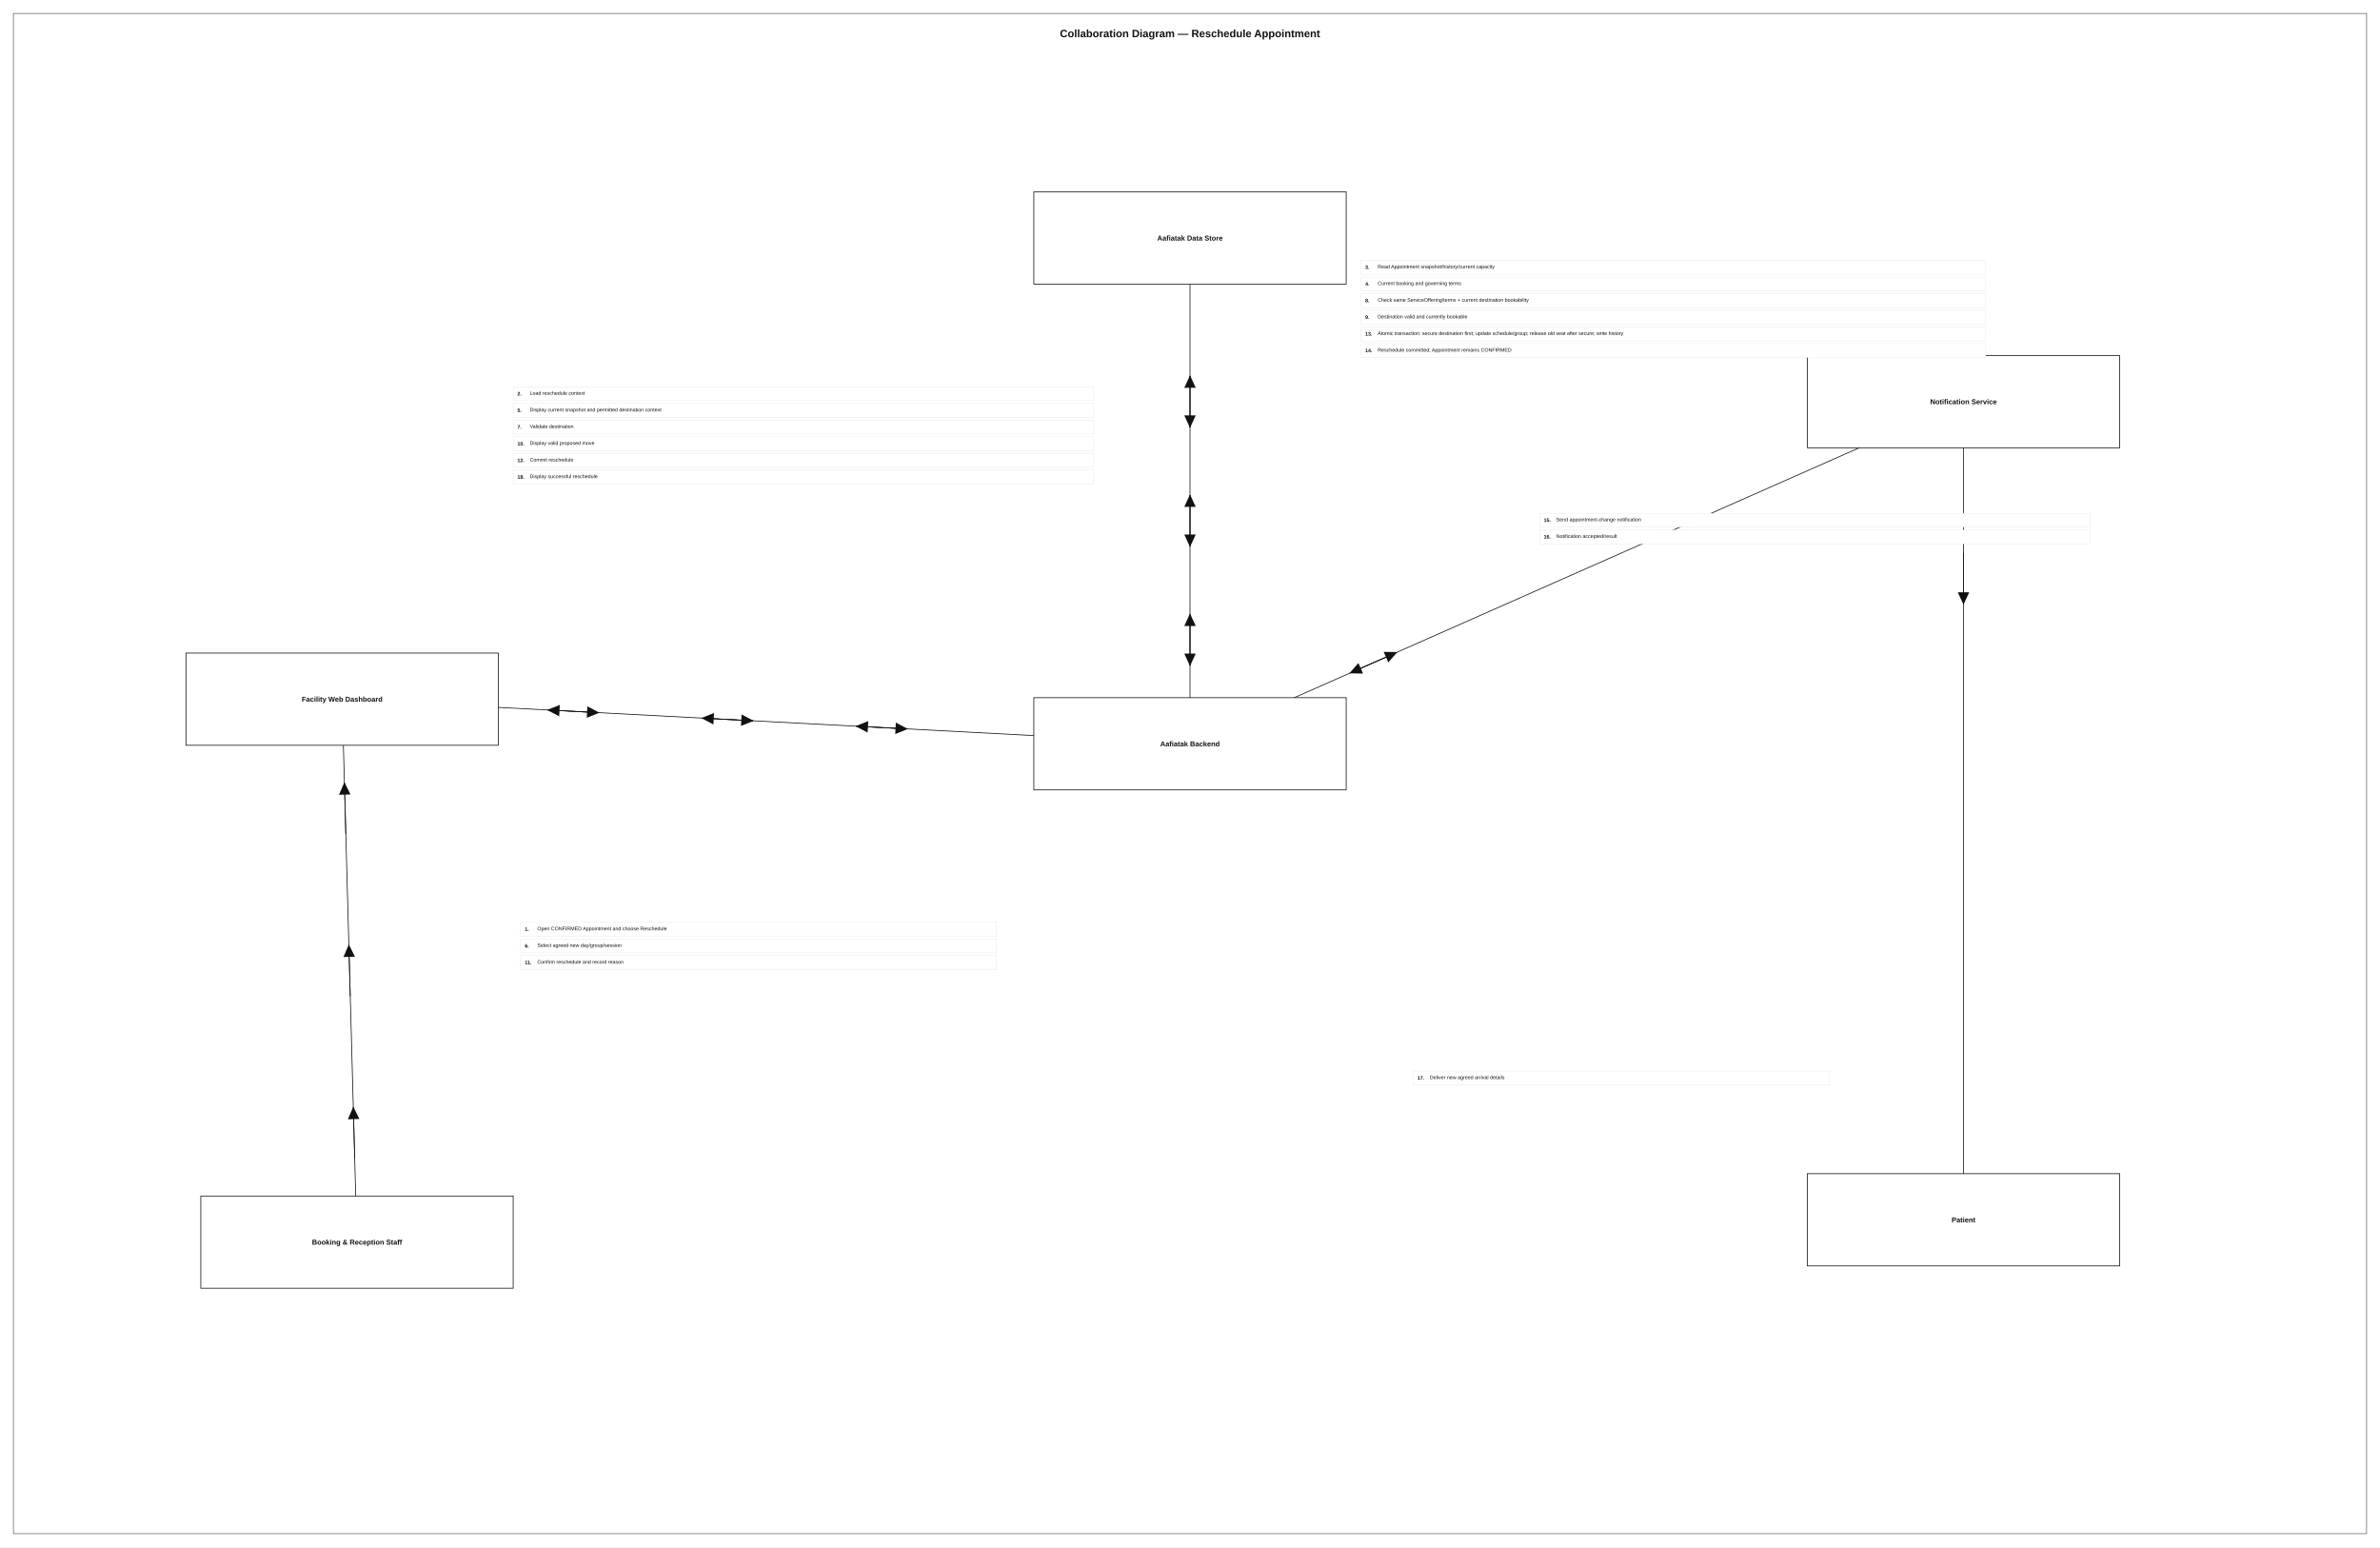
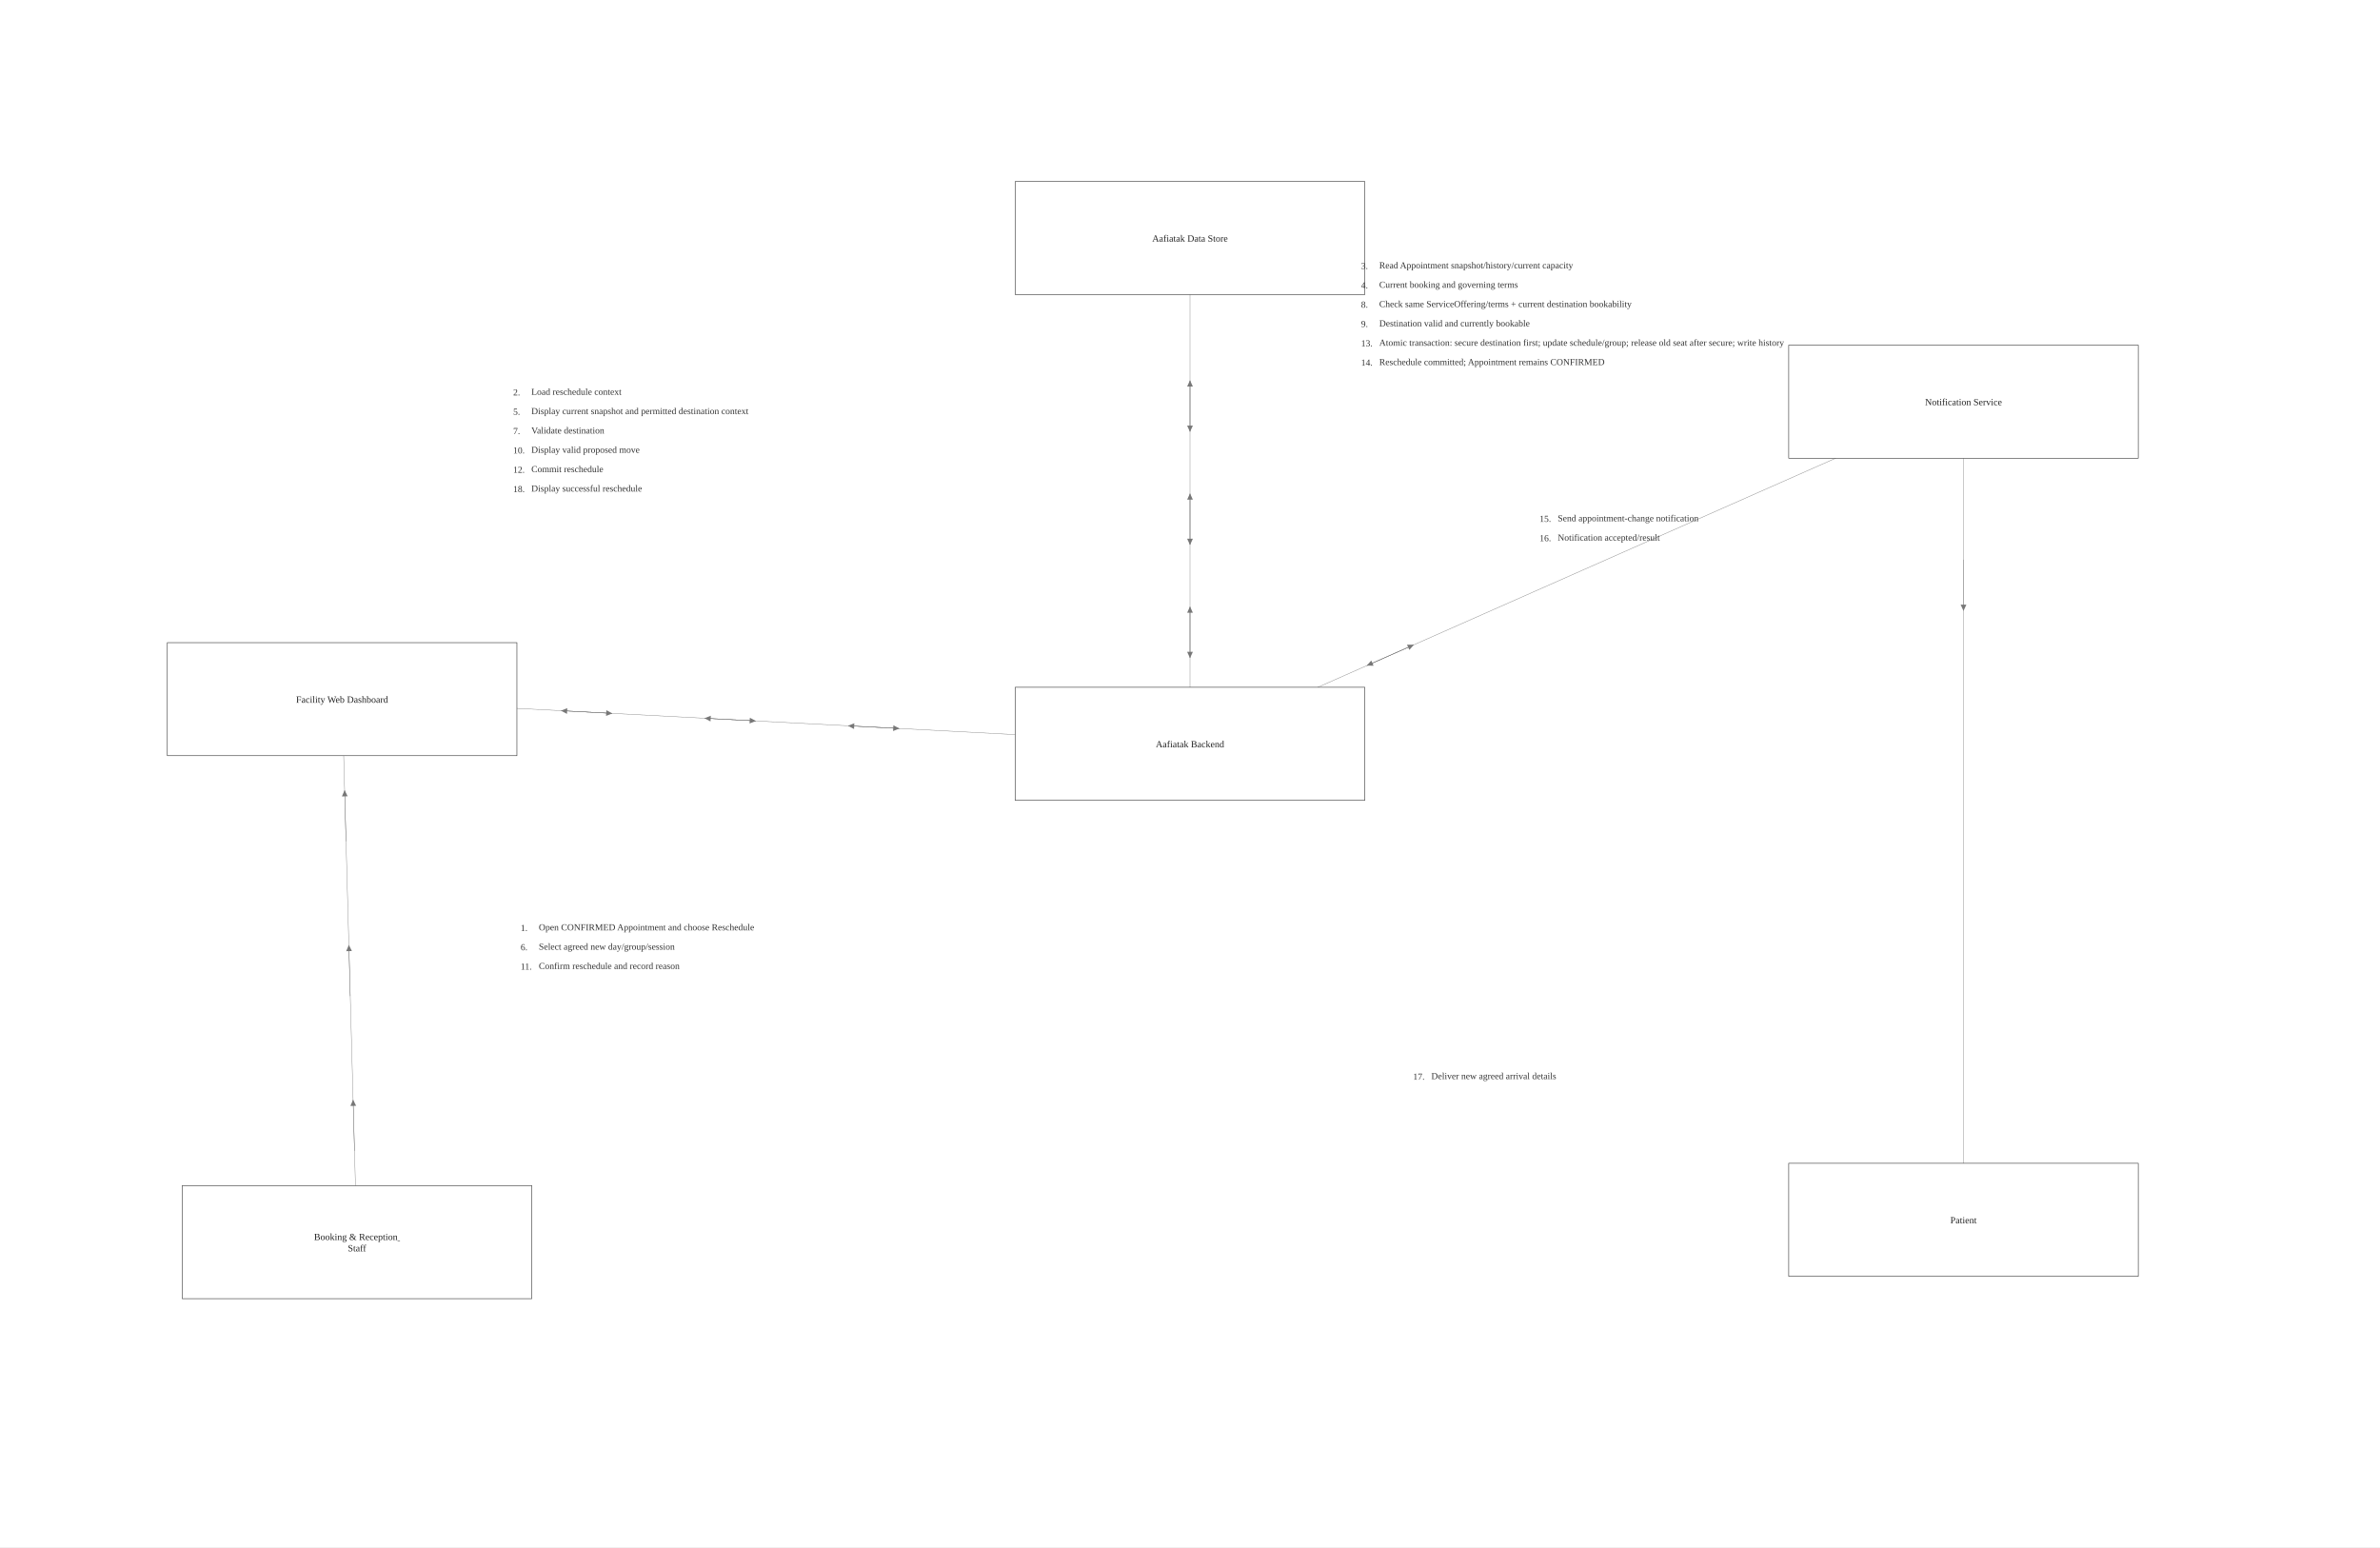
<svg xmlns="http://www.w3.org/2000/svg" width="8192" height="5325" viewBox="0 0 16000 10400" role="img" aria-labelledby="diagram-title diagram-description">
  <defs>
    <style>
-       .page { fill:#FFFFFF; } .page-border { fill:none; stroke:#111111; stroke-width:3; }
-       .participant-box { fill:#FFFFFF; stroke:#111111; stroke-width:5; }
-       .participant-name { font-family:Arial,sans-serif; font-size:48px; font-weight:700; fill:#111111; }
-       .structural-link-line { stroke:#111111; stroke-width:5; fill:none; stroke-linecap:round; }
-       .message-arrow { stroke:#111111; stroke-width:5; fill:none; stroke-linecap:round; }
-       .self-message-self { stroke:#111111; stroke-width:5; fill:none; stroke-linejoin:round; }
-       .message-background { fill:#FFFFFF; fill-opacity:.985; stroke:#D0D0D0; stroke-width:1.5; }
-       .message-number { font-family:Arial,sans-serif; font-size:34px; font-weight:700; fill:#111111; }
-       .message-label { font-family:Arial,sans-serif; font-size:34px; font-weight:500; fill:#111111; }
-       .page-title { font-family:Arial,sans-serif; font-size:72px; font-weight:700; fill:#111111; }
+       .page { fill:#FFFFFF; }
+       .participant-box { fill:#FFFFFF; stroke:#222222; stroke-width:3.5; }
+       .participant-name { font-family:"Times New Roman",serif; font-size:64px; font-weight:400; text-decoration:underline; fill:#222222; }
+       .structural-link-line { stroke:#777777; stroke-width:2.5; fill:none; stroke-linecap:round; }
+       .message-arrow { stroke:#777777; stroke-width:2.5; fill:none; stroke-linecap:round; }
+       .self-message-self { stroke:#777777; stroke-width:2.5; fill:none; stroke-linejoin:round; }
+       .message-number { font-family:"Times New Roman",serif; font-size:62px; font-weight:400; fill:#333333; }
+       .message-label { font-family:"Times New Roman",serif; font-size:62px; font-weight:400; fill:#333333; }
    </style>
    <marker id="message-arrowhead" viewBox="0 0 14 12" markerWidth="18" markerHeight="16" refX="12" refY="6" orient="auto" markerUnits="strokeWidth">
-       <path d="M 0 0 L 13 6 L 0 12 Z" fill="#111111" />
+       <path d="M 0 0 L 13 6 L 0 12 Z" fill="#777777" />
    </marker>
  </defs>
  <rect x="0" y="0" width="16000" height="10400" class="page" />
-   <rect x="90" y="90" width="15820" height="10220" class="page-border" />
-   <text x="8000" y="250" class="page-title" text-anchor="middle">Collaboration Diagram — Reschedule Appointment</text>
  <g aria-label="Reusable structural communication links">
    <g id="structural-link-L01" data-kind="structural-link" data-semantic-id="L01" data-source="participant.cd04.aafiatak-backend" data-target="participant.cd04.aafiatak-data-store" data-message-sequences="3,4,8,9,13,14" aria-label="Structural communication link L01">
-       <line x1="8000" y1="4690" x2="8000" y2="1910" class="structural-link-line" />
+       <line x1="8000" y1="4620" x2="8000" y2="1980" class="structural-link-line" />
    </g>
    <g id="structural-link-L02" data-kind="structural-link" data-semantic-id="L02" data-source="participant.cd04.aafiatak-backend" data-target="participant.cd04.facility-web-dashboard" data-message-sequences="2,5,7,10,12,18" aria-label="Structural communication link L02">
-       <line x1="6950" y1="4944.74" x2="3350" y2="4755.26" class="structural-link-line" />
+       <line x1="6825" y1="4938.16" x2="3475" y2="4761.84" class="structural-link-line" />
    </g>
    <g id="structural-link-L03" data-kind="structural-link" data-semantic-id="L03" data-source="participant.cd04.aafiatak-backend" data-target="participant.cd04.notification-service" data-message-sequences="15,16" aria-label="Structural communication link L03">
-       <line x1="8700.87" y1="4690" x2="12499.1" y2="3010" class="structural-link-line" />
+       <line x1="8859.13" y1="4620" x2="12340.9" y2="3080" class="structural-link-line" />
    </g>
    <g id="structural-link-L04" data-kind="structural-link" data-semantic-id="L04" data-source="participant.cd04.booking-and-reception-staff" data-target="participant.cd04.facility-web-dashboard" data-message-sequences="1,6,11" aria-label="Structural communication link L04">
-       <line x1="2391.51" y1="8040" x2="2308.49" y2="5010" class="structural-link-line" />
+       <line x1="2389.59" y1="7970" x2="2310.41" y2="5080" class="structural-link-line" />
    </g>
    <g id="structural-link-L05" data-kind="structural-link" data-semantic-id="L05" data-source="participant.cd04.notification-service" data-target="participant.cd04.patient" data-message-sequences="17" aria-label="Structural communication link L05">
-       <line x1="13200" y1="3010" x2="13200" y2="7890" class="structural-link-line" />
+       <line x1="13200" y1="3080" x2="13200" y2="7820" class="structural-link-line" />
    </g>
  </g>
  <g aria-label="Collaboration participants">
    <g id="participant.cd04.booking-and-reception-staff" data-kind="participant" data-semantic-id="participant.cd04.booking-and-reception-staff" data-participant-name="Booking &amp; Reception Staff" aria-label="Booking &amp; Reception Staff">
-       <rect x="1350" y="8040" width="2100" height="620" class="participant-box" />
-       <text x="2400" y="8367" class="participant-name" text-anchor="middle">
-         <tspan x="2400">Booking &amp; Reception Staff</tspan>
+       <rect x="1225" y="7970" width="2350" height="760" class="participant-box" />
+       <text x="2400" y="8336" class="participant-name" text-anchor="middle">
+         <tspan x="2400">Booking &amp; Reception</tspan>
+         <tspan x="2400" dy="76">Staff</tspan>
      </text>
    </g>
    <g id="participant.cd04.facility-web-dashboard" data-kind="participant" data-semantic-id="participant.cd04.facility-web-dashboard" data-participant-name="Facility Web Dashboard" aria-label="Facility Web Dashboard">
-       <rect x="1250" y="4390" width="2100" height="620" class="participant-box" />
-       <text x="2300" y="4717" class="participant-name" text-anchor="middle">
+       <rect x="1125" y="4320" width="2350" height="760" class="participant-box" />
+       <text x="2300" y="4724" class="participant-name" text-anchor="middle">
        <tspan x="2300">Facility Web Dashboard</tspan>
      </text>
    </g>
    <g id="participant.cd04.aafiatak-backend" data-kind="participant" data-semantic-id="participant.cd04.aafiatak-backend" data-participant-name="Aafiatak Backend" aria-label="Aafiatak Backend">
-       <rect x="6950" y="4690" width="2100" height="620" class="participant-box" />
-       <text x="8000" y="5017" class="participant-name" text-anchor="middle">
+       <rect x="6825" y="4620" width="2350" height="760" class="participant-box" />
+       <text x="8000" y="5024" class="participant-name" text-anchor="middle">
        <tspan x="8000">Aafiatak Backend</tspan>
      </text>
    </g>
    <g id="participant.cd04.aafiatak-data-store" data-kind="participant" data-semantic-id="participant.cd04.aafiatak-data-store" data-participant-name="Aafiatak Data Store" aria-label="Aafiatak Data Store">
-       <rect x="6950" y="1290" width="2100" height="620" class="participant-box" />
-       <text x="8000" y="1617" class="participant-name" text-anchor="middle">
+       <rect x="6825" y="1220" width="2350" height="760" class="participant-box" />
+       <text x="8000" y="1624" class="participant-name" text-anchor="middle">
        <tspan x="8000">Aafiatak Data Store</tspan>
      </text>
    </g>
    <g id="participant.cd04.notification-service" data-kind="participant" data-semantic-id="participant.cd04.notification-service" data-participant-name="Notification Service" aria-label="Notification Service">
-       <rect x="12150" y="2390" width="2100" height="620" class="participant-box" />
-       <text x="13200" y="2717" class="participant-name" text-anchor="middle">
+       <rect x="12025" y="2320" width="2350" height="760" class="participant-box" />
+       <text x="13200" y="2724" class="participant-name" text-anchor="middle">
        <tspan x="13200">Notification Service</tspan>
      </text>
    </g>
    <g id="participant.cd04.patient" data-kind="participant" data-semantic-id="participant.cd04.patient" data-participant-name="Patient" aria-label="Patient">
-       <rect x="12150" y="7890" width="2100" height="620" class="participant-box" />
-       <text x="13200" y="8217" class="participant-name" text-anchor="middle">
+       <rect x="12025" y="7820" width="2350" height="760" class="participant-box" />
+       <text x="13200" y="8224" class="participant-name" text-anchor="middle">
        <tspan x="13200">Patient</tspan>
      </text>
    </g>
  </g>
  <g aria-label="Globally numbered directional messages">
    <g id="message.cd04.03" data-kind="message" data-semantic-id="message.cd04.03" data-sequence="3" data-source="participant.cd04.aafiatak-backend" data-target="participant.cd04.aafiatak-data-store" data-direction="participant.cd04.aafiatak-backend-&gt;participant.cd04.aafiatak-data-store" data-exact-label="Read Appointment snapshot/history/current capacity" data-structural-link="L01" data-style="solid-directional-message" aria-label="3. Read Appointment snapshot/history/current capacity">
-       <line x1="8000" y1="4470.8" x2="8000" y2="4130.8" class="message-arrow" marker-end="url(#message-arrowhead)" />
-       <rect x="9150" y="1750" width="4200" height="94" class="message-background" />
-       <text x="9178" y="1808" class="message-number" text-anchor="start">3.</text>
-       <text x="9262" y="1804" class="message-label" text-anchor="start">
-         <tspan x="9262">Read Appointment snapshot/history/current capacity</tspan>
+       <line x1="8000" y1="4420.4" x2="8000" y2="4080.4" class="message-arrow" marker-end="url(#message-arrowhead)" />
+       <text x="9150" y="1808" class="message-number" text-anchor="start">3.</text>
+       <text x="9272" y="1804" class="message-label" text-anchor="start">
+         <tspan x="9272">Read Appointment snapshot/history/current capacity</tspan>
      </text>
    </g>
    <g id="message.cd04.04" data-kind="message" data-semantic-id="message.cd04.04" data-sequence="4" data-source="participant.cd04.aafiatak-data-store" data-target="participant.cd04.aafiatak-backend" data-direction="participant.cd04.aafiatak-data-store-&gt;participant.cd04.aafiatak-backend" data-exact-label="Current booking and governing terms" data-structural-link="L01" data-style="solid-directional-message" aria-label="4. Current booking and governing terms">
-       <line x1="8000" y1="2529.52" x2="8000" y2="2869.52" class="message-arrow" marker-end="url(#message-arrowhead)" />
-       <rect x="9150" y="1862" width="4200" height="94" class="message-background" />
-       <text x="9178" y="1920" class="message-number" text-anchor="start">4.</text>
-       <text x="9262" y="1916" class="message-label" text-anchor="start">
-         <tspan x="9262">Current booking and governing terms</tspan>
+       <line x1="8000" y1="2559.76" x2="8000" y2="2899.76" class="message-arrow" marker-end="url(#message-arrowhead)" />
+       <text x="9150" y="1938" class="message-number" text-anchor="start">4.</text>
+       <text x="9272" y="1934" class="message-label" text-anchor="start">
+         <tspan x="9272">Current booking and governing terms</tspan>
      </text>
    </g>
    <g id="message.cd04.08" data-kind="message" data-semantic-id="message.cd04.08" data-sequence="8" data-source="participant.cd04.aafiatak-backend" data-target="participant.cd04.aafiatak-data-store" data-direction="participant.cd04.aafiatak-backend-&gt;participant.cd04.aafiatak-data-store" data-exact-label="Check same ServiceOffering/terms + current destination bookability" data-structural-link="L01" data-style="solid-directional-message" aria-label="8. Check same ServiceOffering/terms + current destination bookability">
-       <line x1="8000" y1="3670.16" x2="8000" y2="3330.16" class="message-arrow" marker-end="url(#message-arrowhead)" />
-       <rect x="9150" y="1974" width="4200" height="94" class="message-background" />
-       <text x="9178" y="2032" class="message-number" text-anchor="start">8.</text>
-       <text x="9262" y="2028" class="message-label" text-anchor="start">
-         <tspan x="9262">Check same ServiceOffering/terms + current destination bookability</tspan>
+       <line x1="8000" y1="3660.08" x2="8000" y2="3320.08" class="message-arrow" marker-end="url(#message-arrowhead)" />
+       <text x="9150" y="2068" class="message-number" text-anchor="start">8.</text>
+       <text x="9272" y="2064" class="message-label" text-anchor="start">
+         <tspan x="9272">Check same ServiceOffering/terms + current destination bookability</tspan>
      </text>
    </g>
    <g id="message.cd04.09" data-kind="message" data-semantic-id="message.cd04.09" data-sequence="9" data-source="participant.cd04.aafiatak-data-store" data-target="participant.cd04.aafiatak-backend" data-direction="participant.cd04.aafiatak-data-store-&gt;participant.cd04.aafiatak-backend" data-exact-label="Destination valid and currently bookable" data-structural-link="L01" data-style="solid-directional-message" aria-label="9. Destination valid and currently bookable">
-       <line x1="8000" y1="3330.16" x2="8000" y2="3670.16" class="message-arrow" marker-end="url(#message-arrowhead)" />
-       <rect x="9150" y="2086" width="4200" height="94" class="message-background" />
-       <text x="9178" y="2144" class="message-number" text-anchor="start">9.</text>
-       <text x="9262" y="2140" class="message-label" text-anchor="start">
-         <tspan x="9262">Destination valid and currently bookable</tspan>
+       <line x1="8000" y1="3320.08" x2="8000" y2="3660.08" class="message-arrow" marker-end="url(#message-arrowhead)" />
+       <text x="9150" y="2198" class="message-number" text-anchor="start">9.</text>
+       <text x="9272" y="2194" class="message-label" text-anchor="start">
+         <tspan x="9272">Destination valid and currently bookable</tspan>
      </text>
    </g>
    <g id="message.cd04.13" data-kind="message" data-semantic-id="message.cd04.13" data-sequence="13" data-source="participant.cd04.aafiatak-backend" data-target="participant.cd04.aafiatak-data-store" data-direction="participant.cd04.aafiatak-backend-&gt;participant.cd04.aafiatak-data-store" data-exact-label="Atomic transaction: secure destination first; update schedule/group; release old seat after secure; write history" data-structural-link="L01" data-style="solid-directional-message" aria-label="13. Atomic transaction: secure destination first; update schedule/group; release old seat after secure; write history">
-       <line x1="8000" y1="2869.52" x2="8000" y2="2529.52" class="message-arrow" marker-end="url(#message-arrowhead)" />
-       <rect x="9150" y="2198" width="4200" height="94" class="message-background" />
-       <text x="9178" y="2256" class="message-number" text-anchor="start">13.</text>
-       <text x="9262" y="2252" class="message-label" text-anchor="start">
-         <tspan x="9262">Atomic transaction: secure destination first; update schedule/group; release old seat after secure; write history</tspan>
+       <line x1="8000" y1="2899.76" x2="8000" y2="2559.76" class="message-arrow" marker-end="url(#message-arrowhead)" />
+       <text x="9150" y="2328" class="message-number" text-anchor="start">13.</text>
+       <text x="9272" y="2324" class="message-label" text-anchor="start">
+         <tspan x="9272">Atomic transaction: secure destination first; update schedule/group; release old seat after secure; write history</tspan>
      </text>
    </g>
    <g id="message.cd04.14" data-kind="message" data-semantic-id="message.cd04.14" data-sequence="14" data-source="participant.cd04.aafiatak-data-store" data-target="participant.cd04.aafiatak-backend" data-direction="participant.cd04.aafiatak-data-store-&gt;participant.cd04.aafiatak-backend" data-exact-label="Reschedule committed; Appointment remains CONFIRMED" data-structural-link="L01" data-style="solid-directional-message" aria-label="14. Reschedule committed; Appointment remains CONFIRMED">
-       <line x1="8000" y1="4130.8" x2="8000" y2="4470.8" class="message-arrow" marker-end="url(#message-arrowhead)" />
-       <rect x="9150" y="2310" width="4200" height="94" class="message-background" />
-       <text x="9178" y="2368" class="message-number" text-anchor="start">14.</text>
-       <text x="9262" y="2364" class="message-label" text-anchor="start">
-         <tspan x="9262">Reschedule committed; Appointment remains CONFIRMED</tspan>
+       <line x1="8000" y1="4080.4" x2="8000" y2="4420.4" class="message-arrow" marker-end="url(#message-arrowhead)" />
+       <text x="9150" y="2458" class="message-number" text-anchor="start">14.</text>
+       <text x="9272" y="2454" class="message-label" text-anchor="start">
+         <tspan x="9272">Reschedule committed; Appointment remains CONFIRMED</tspan>
      </text>
    </g>
    <g id="message.cd04.02" data-kind="message" data-semantic-id="message.cd04.02" data-sequence="2" data-source="participant.cd04.facility-web-dashboard" data-target="participant.cd04.aafiatak-backend" data-direction="participant.cd04.facility-web-dashboard-&gt;participant.cd04.aafiatak-backend" data-exact-label="Load reschedule context" data-structural-link="L02" data-style="solid-directional-message" aria-label="2. Load reschedule context">
-       <line x1="3684.23" y1="4772.85" x2="4023.77" y2="4790.72" class="message-arrow" marker-end="url(#message-arrowhead)" />
-       <rect x="3450" y="2600" width="3900" height="94" class="message-background" />
-       <text x="3478" y="2658" class="message-number" text-anchor="start">2.</text>
-       <text x="3562" y="2654" class="message-label" text-anchor="start">
-         <tspan x="3562">Load reschedule context</tspan>
+       <line x1="3774.23" y1="4777.59" x2="4113.77" y2="4795.46" class="message-arrow" marker-end="url(#message-arrowhead)" />
+       <text x="3450" y="2658" class="message-number" text-anchor="start">2.</text>
+       <text x="3572" y="2654" class="message-label" text-anchor="start">
+         <tspan x="3572">Load reschedule context</tspan>
      </text>
    </g>
    <g id="message.cd04.05" data-kind="message" data-semantic-id="message.cd04.05" data-sequence="5" data-source="participant.cd04.aafiatak-backend" data-target="participant.cd04.facility-web-dashboard" data-direction="participant.cd04.aafiatak-backend-&gt;participant.cd04.facility-web-dashboard" data-exact-label="Display current snapshot and permitted destination context" data-structural-link="L02" data-style="solid-directional-message" aria-label="5. Display current snapshot and permitted destination context">
-       <line x1="6097.37" y1="4899.86" x2="5757.83" y2="4881.99" class="message-arrow" marker-end="url(#message-arrowhead)" />
-       <rect x="3450" y="2712" width="3900" height="94" class="message-background" />
-       <text x="3478" y="2770" class="message-number" text-anchor="start">5.</text>
-       <text x="3562" y="2766" class="message-label" text-anchor="start">
-         <tspan x="3562">Display current snapshot and permitted destination context</tspan>
+       <line x1="6043.37" y1="4897.02" x2="5703.83" y2="4879.15" class="message-arrow" marker-end="url(#message-arrowhead)" />
+       <text x="3450" y="2788" class="message-number" text-anchor="start">5.</text>
+       <text x="3572" y="2784" class="message-label" text-anchor="start">
+         <tspan x="3572">Display current snapshot and permitted destination context</tspan>
      </text>
    </g>
    <g id="message.cd04.07" data-kind="message" data-semantic-id="message.cd04.07" data-sequence="7" data-source="participant.cd04.facility-web-dashboard" data-target="participant.cd04.aafiatak-backend" data-direction="participant.cd04.facility-web-dashboard-&gt;participant.cd04.aafiatak-backend" data-exact-label="Validate destination" data-structural-link="L02" data-style="solid-directional-message" aria-label="7. Validate destination">
-       <line x1="4721.03" y1="4827.42" x2="5060.57" y2="4845.29" class="message-arrow" marker-end="url(#message-arrowhead)" />
-       <rect x="3450" y="2824" width="3900" height="94" class="message-background" />
-       <text x="3478" y="2882" class="message-number" text-anchor="start">7.</text>
-       <text x="3562" y="2878" class="message-label" text-anchor="start">
-         <tspan x="3562">Validate destination</tspan>
+       <line x1="4739.03" y1="4828.37" x2="5078.57" y2="4846.24" class="message-arrow" marker-end="url(#message-arrowhead)" />
+       <text x="3450" y="2918" class="message-number" text-anchor="start">7.</text>
+       <text x="3572" y="2914" class="message-label" text-anchor="start">
+         <tspan x="3572">Validate destination</tspan>
      </text>
    </g>
    <g id="message.cd04.10" data-kind="message" data-semantic-id="message.cd04.10" data-sequence="10" data-source="participant.cd04.aafiatak-backend" data-target="participant.cd04.facility-web-dashboard" data-direction="participant.cd04.aafiatak-backend-&gt;participant.cd04.facility-web-dashboard" data-exact-label="Display valid proposed move" data-structural-link="L02" data-style="solid-directional-message" aria-label="10. Display valid proposed move">
-       <line x1="5060.57" y1="4845.29" x2="4721.03" y2="4827.42" class="message-arrow" marker-end="url(#message-arrowhead)" />
-       <rect x="3450" y="2936" width="3900" height="94" class="message-background" />
-       <text x="3478" y="2994" class="message-number" text-anchor="start">10.</text>
-       <text x="3562" y="2990" class="message-label" text-anchor="start">
-         <tspan x="3562">Display valid proposed move</tspan>
+       <line x1="5078.57" y1="4846.24" x2="4739.03" y2="4828.37" class="message-arrow" marker-end="url(#message-arrowhead)" />
+       <text x="3450" y="3048" class="message-number" text-anchor="start">10.</text>
+       <text x="3572" y="3044" class="message-label" text-anchor="start">
+         <tspan x="3572">Display valid proposed move</tspan>
      </text>
    </g>
    <g id="message.cd04.12" data-kind="message" data-semantic-id="message.cd04.12" data-sequence="12" data-source="participant.cd04.facility-web-dashboard" data-target="participant.cd04.aafiatak-backend" data-direction="participant.cd04.facility-web-dashboard-&gt;participant.cd04.aafiatak-backend" data-exact-label="Commit reschedule" data-structural-link="L02" data-style="solid-directional-message" aria-label="12. Commit reschedule">
-       <line x1="5757.83" y1="4881.99" x2="6097.37" y2="4899.86" class="message-arrow" marker-end="url(#message-arrowhead)" />
-       <rect x="3450" y="3048" width="3900" height="94" class="message-background" />
-       <text x="3478" y="3106" class="message-number" text-anchor="start">12.</text>
-       <text x="3562" y="3102" class="message-label" text-anchor="start">
-         <tspan x="3562">Commit reschedule</tspan>
+       <line x1="5703.83" y1="4879.15" x2="6043.37" y2="4897.02" class="message-arrow" marker-end="url(#message-arrowhead)" />
+       <text x="3450" y="3178" class="message-number" text-anchor="start">12.</text>
+       <text x="3572" y="3174" class="message-label" text-anchor="start">
+         <tspan x="3572">Commit reschedule</tspan>
      </text>
    </g>
    <g id="message.cd04.18" data-kind="message" data-semantic-id="message.cd04.18" data-sequence="18" data-source="participant.cd04.aafiatak-backend" data-target="participant.cd04.facility-web-dashboard" data-direction="participant.cd04.aafiatak-backend-&gt;participant.cd04.facility-web-dashboard" data-exact-label="Display successful reschedule" data-structural-link="L02" data-style="solid-directional-message" aria-label="18. Display successful reschedule">
-       <line x1="4023.77" y1="4790.72" x2="3684.23" y2="4772.85" class="message-arrow" marker-end="url(#message-arrowhead)" />
-       <rect x="3450" y="3160" width="3900" height="94" class="message-background" />
-       <text x="3478" y="3218" class="message-number" text-anchor="start">18.</text>
-       <text x="3562" y="3214" class="message-label" text-anchor="start">
-         <tspan x="3562">Display successful reschedule</tspan>
+       <line x1="4113.77" y1="4795.46" x2="3774.23" y2="4777.59" class="message-arrow" marker-end="url(#message-arrowhead)" />
+       <text x="3450" y="3308" class="message-number" text-anchor="start">18.</text>
+       <text x="3572" y="3304" class="message-label" text-anchor="start">
+         <tspan x="3572">Display successful reschedule</tspan>
      </text>
    </g>
    <g id="message.cd04.15" data-kind="message" data-semantic-id="message.cd04.15" data-sequence="15" data-source="participant.cd04.aafiatak-backend" data-target="participant.cd04.notification-service" data-direction="participant.cd04.aafiatak-backend-&gt;participant.cd04.notification-service" data-exact-label="Send appointment-change notification" data-structural-link="L03" data-style="solid-directional-message" aria-label="15. Send appointment-change notification">
-       <line x1="9077.16" y1="4523.57" x2="9388.1" y2="4386.03" class="message-arrow" marker-end="url(#message-arrowhead)" />
-       <rect x="10350" y="3450" width="3700" height="94" class="message-background" />
-       <text x="10378" y="3508" class="message-number" text-anchor="start">15.</text>
-       <text x="10462" y="3504" class="message-label" text-anchor="start">
-         <tspan x="10462">Send appointment-change notification</tspan>
+       <line x1="9191.1" y1="4473.17" x2="9502.04" y2="4335.63" class="message-arrow" marker-end="url(#message-arrowhead)" />
+       <text x="10350" y="3508" class="message-number" text-anchor="start">15.</text>
+       <text x="10472" y="3504" class="message-label" text-anchor="start">
+         <tspan x="10472">Send appointment-change notification</tspan>
      </text>
    </g>
    <g id="message.cd04.16" data-kind="message" data-semantic-id="message.cd04.16" data-sequence="16" data-source="participant.cd04.notification-service" data-target="participant.cd04.aafiatak-backend" data-direction="participant.cd04.notification-service-&gt;participant.cd04.aafiatak-backend" data-exact-label="Notification accepted/result" data-structural-link="L03" data-style="solid-directional-message" aria-label="16. Notification accepted/result">
-       <line x1="9388.1" y1="4386.03" x2="9077.16" y2="4523.57" class="message-arrow" marker-end="url(#message-arrowhead)" />
-       <rect x="10350" y="3562" width="3700" height="94" class="message-background" />
-       <text x="10378" y="3620" class="message-number" text-anchor="start">16.</text>
-       <text x="10462" y="3616" class="message-label" text-anchor="start">
-         <tspan x="10462">Notification accepted/result</tspan>
+       <line x1="9502.04" y1="4335.63" x2="9191.1" y2="4473.17" class="message-arrow" marker-end="url(#message-arrowhead)" />
+       <text x="10350" y="3638" class="message-number" text-anchor="start">16.</text>
+       <text x="10472" y="3634" class="message-label" text-anchor="start">
+         <tspan x="10472">Notification accepted/result</tspan>
      </text>
    </g>
    <g id="message.cd04.01" data-kind="message" data-semantic-id="message.cd04.01" data-sequence="1" data-source="participant.cd04.booking-and-reception-staff" data-target="participant.cd04.facility-web-dashboard" data-direction="participant.cd04.booking-and-reception-staff-&gt;participant.cd04.facility-web-dashboard" data-exact-label="Open CONFIRMED Appointment and choose Reschedule" data-structural-link="L04" data-style="solid-directional-message" aria-label="1. Open CONFIRMED Appointment and choose Reschedule">
-       <line x1="2384.54" y1="7785.74" x2="2375.23" y2="7445.86" class="message-arrow" marker-end="url(#message-arrowhead)" />
-       <rect x="3500" y="6200" width="3200" height="94" class="message-background" />
-       <text x="3528" y="6258" class="message-number" text-anchor="start">1.</text>
-       <text x="3612" y="6254" class="message-label" text-anchor="start">
-         <tspan x="3612">Open CONFIRMED Appointment and choose Reschedule</tspan>
+       <line x1="2383.16" y1="7735.34" x2="2373.85" y2="7395.46" class="message-arrow" marker-end="url(#message-arrowhead)" />
+       <text x="3500" y="6258" class="message-number" text-anchor="start">1.</text>
+       <text x="3622" y="6254" class="message-label" text-anchor="start">
+         <tspan x="3622">Open CONFIRMED Appointment and choose Reschedule</tspan>
      </text>
    </g>
    <g id="message.cd04.06" data-kind="message" data-semantic-id="message.cd04.06" data-sequence="6" data-source="participant.cd04.booking-and-reception-staff" data-target="participant.cd04.facility-web-dashboard" data-direction="participant.cd04.booking-and-reception-staff-&gt;participant.cd04.facility-web-dashboard" data-exact-label="Select agreed new day/group/session" data-structural-link="L04" data-style="solid-directional-message" aria-label="6. Select agreed new day/group/session">
      <line x1="2354.66" y1="6694.94" x2="2345.34" y2="6355.06" class="message-arrow" marker-end="url(#message-arrowhead)" />
-       <rect x="3500" y="6312" width="3200" height="94" class="message-background" />
-       <text x="3528" y="6370" class="message-number" text-anchor="start">6.</text>
-       <text x="3612" y="6366" class="message-label" text-anchor="start">
-         <tspan x="3612">Select agreed new day/group/session</tspan>
+       <text x="3500" y="6388" class="message-number" text-anchor="start">6.</text>
+       <text x="3622" y="6384" class="message-label" text-anchor="start">
+         <tspan x="3622">Select agreed new day/group/session</tspan>
      </text>
    </g>
    <g id="message.cd04.11" data-kind="message" data-semantic-id="message.cd04.11" data-sequence="11" data-source="participant.cd04.booking-and-reception-staff" data-target="participant.cd04.facility-web-dashboard" data-direction="participant.cd04.booking-and-reception-staff-&gt;participant.cd04.facility-web-dashboard" data-exact-label="Confirm reschedule and record reason" data-structural-link="L04" data-style="solid-directional-message" aria-label="11. Confirm reschedule and record reason">
-       <line x1="2324.77" y1="5604.14" x2="2315.46" y2="5264.26" class="message-arrow" marker-end="url(#message-arrowhead)" />
-       <rect x="3500" y="6424" width="3200" height="94" class="message-background" />
-       <text x="3528" y="6482" class="message-number" text-anchor="start">11.</text>
-       <text x="3612" y="6478" class="message-label" text-anchor="start">
-         <tspan x="3612">Confirm reschedule and record reason</tspan>
+       <line x1="2326.15" y1="5654.54" x2="2316.84" y2="5314.66" class="message-arrow" marker-end="url(#message-arrowhead)" />
+       <text x="3500" y="6518" class="message-number" text-anchor="start">11.</text>
+       <text x="3622" y="6514" class="message-label" text-anchor="start">
+         <tspan x="3622">Confirm reschedule and record reason</tspan>
      </text>
    </g>
    <g id="message.cd04.17" data-kind="message" data-semantic-id="message.cd04.17" data-sequence="17" data-source="participant.cd04.notification-service" data-target="participant.cd04.patient" data-direction="participant.cd04.notification-service-&gt;participant.cd04.patient" data-exact-label="Deliver new agreed arrival details" data-structural-link="L05" data-style="solid-directional-message" aria-label="17. Deliver new agreed arrival details">
-       <line x1="13200" y1="3718.4" x2="13200" y2="4058.4" class="message-arrow" marker-end="url(#message-arrowhead)" />
-       <rect x="9500" y="7200" width="2800" height="94" class="message-background" />
-       <text x="9528" y="7258" class="message-number" text-anchor="start">17.</text>
-       <text x="9612" y="7254" class="message-label" text-anchor="start">
-         <tspan x="9612">Deliver new agreed arrival details</tspan>
+       <line x1="13200" y1="3763.2" x2="13200" y2="4103.2" class="message-arrow" marker-end="url(#message-arrowhead)" />
+       <text x="9500" y="7258" class="message-number" text-anchor="start">17.</text>
+       <text x="9622" y="7254" class="message-label" text-anchor="start">
+         <tspan x="9622">Deliver new agreed arrival details</tspan>
      </text>
    </g>
  </g>
</svg>
